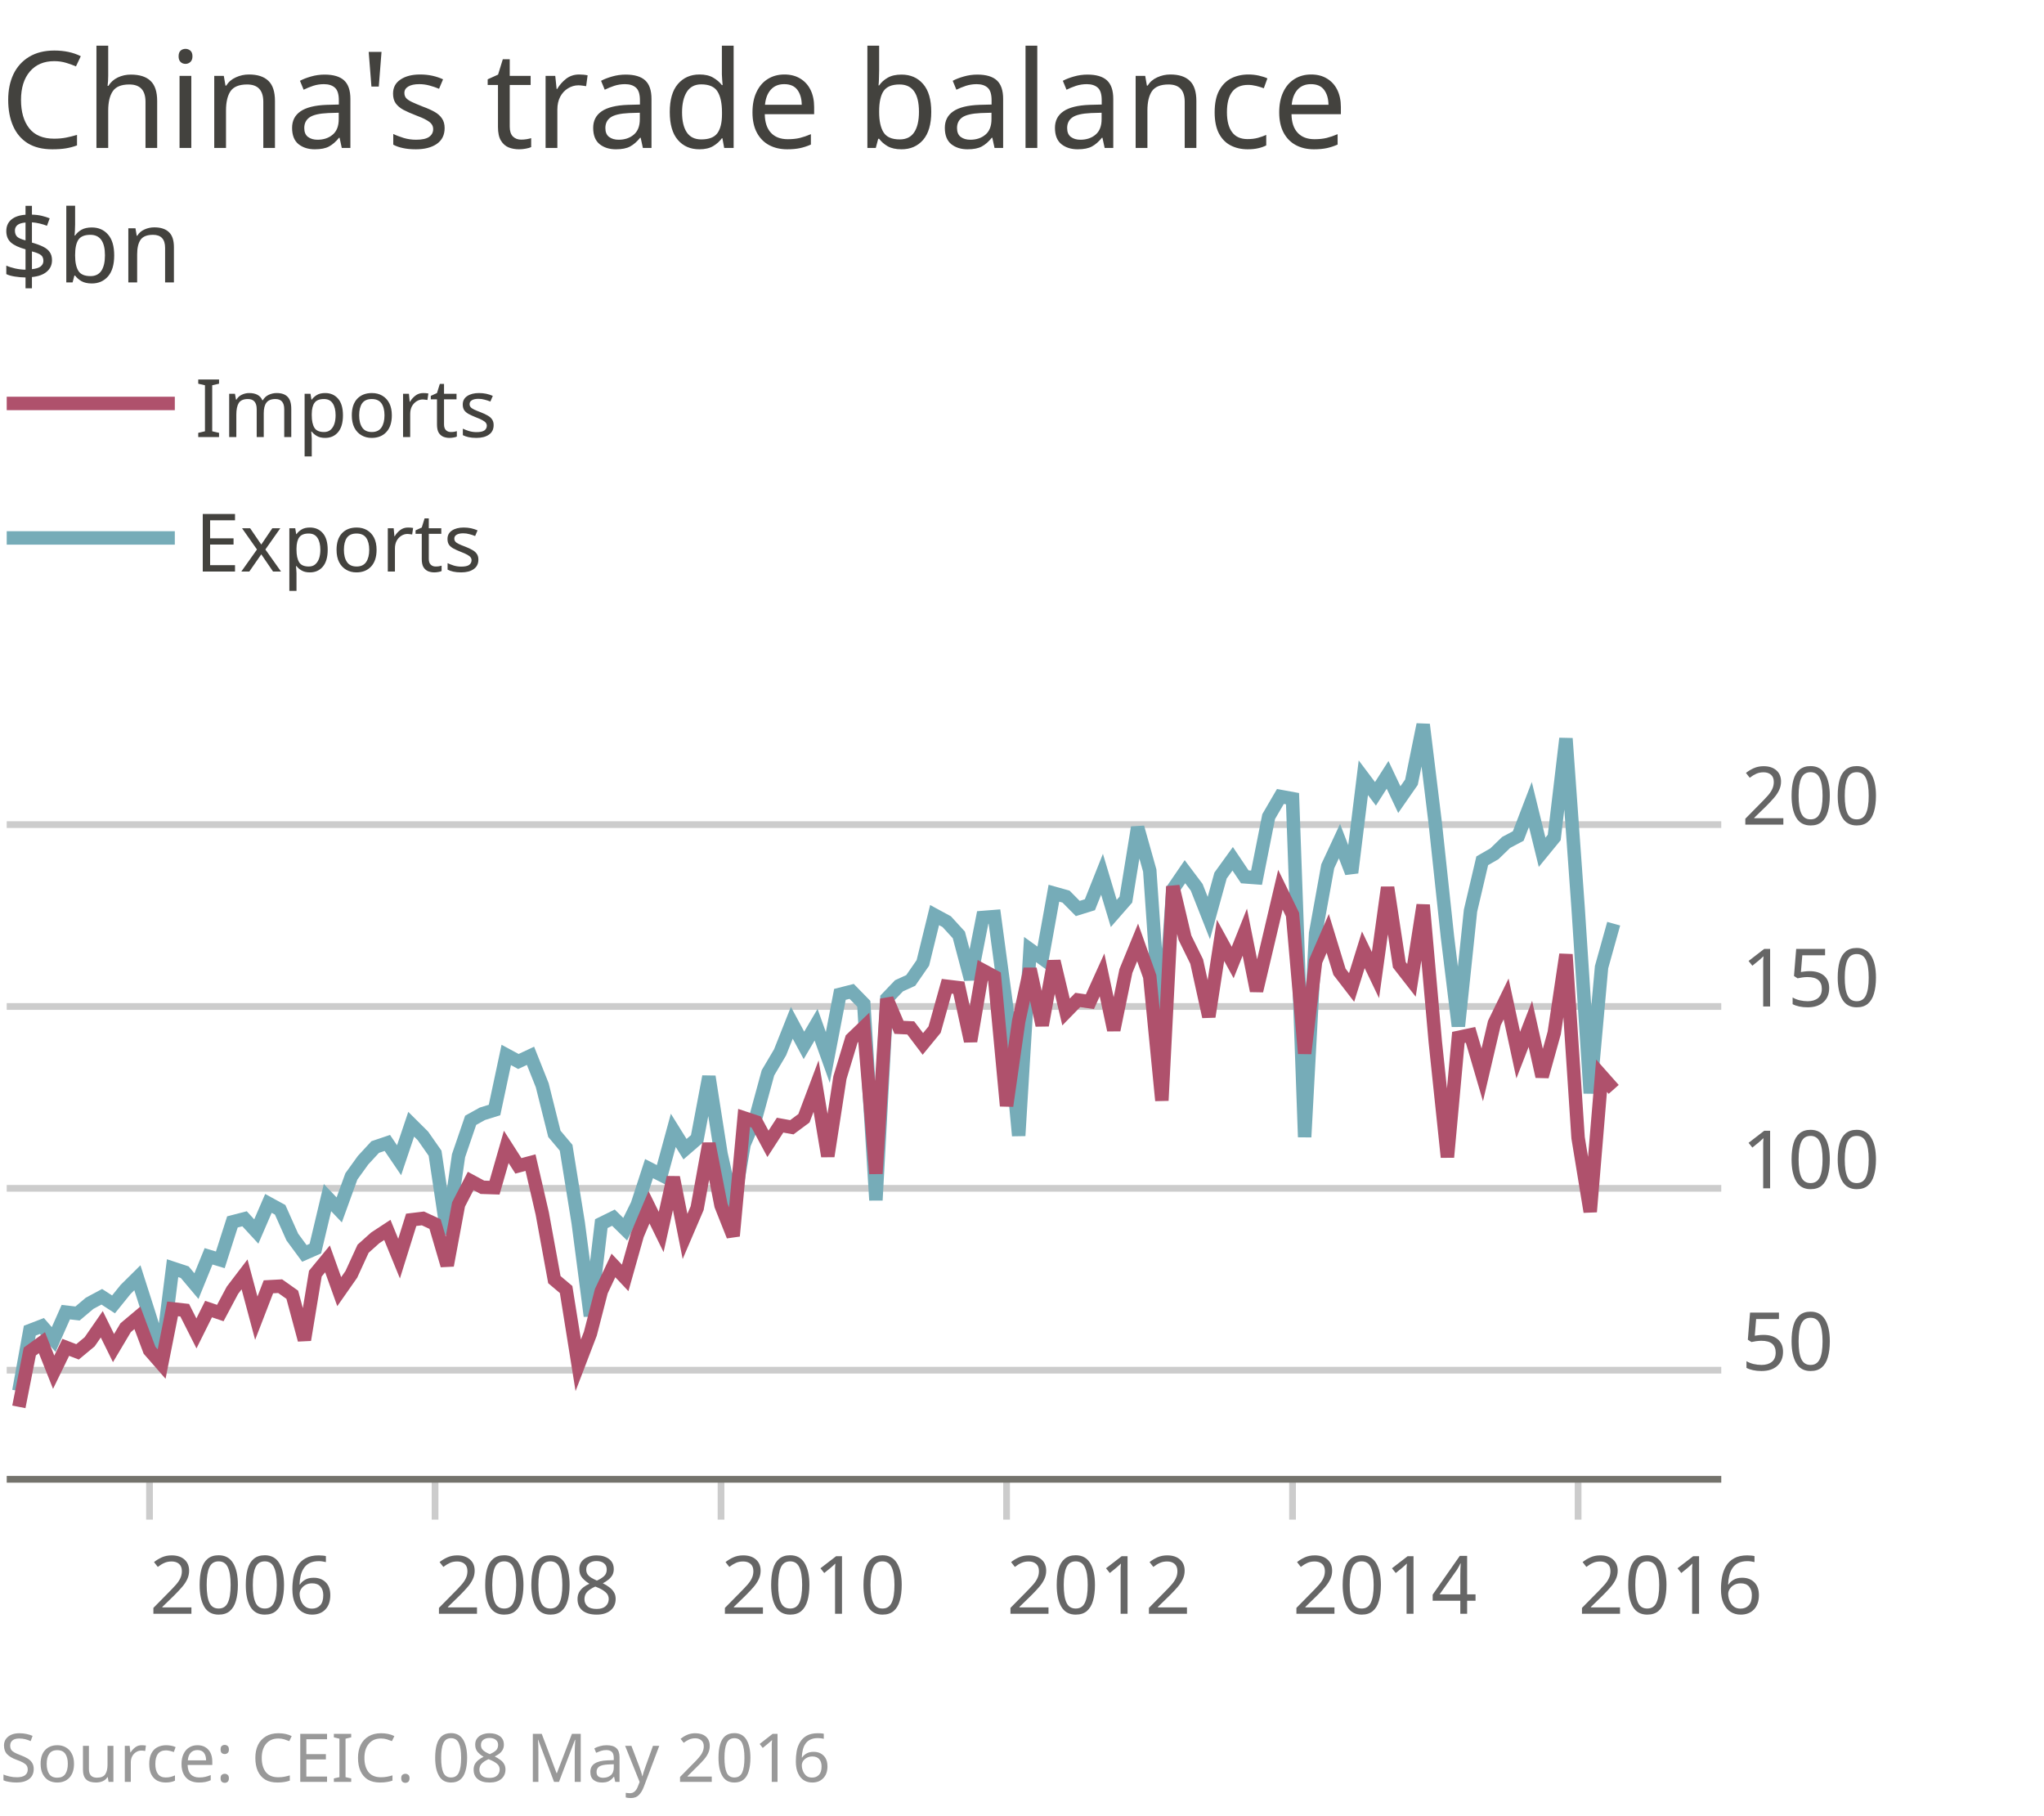
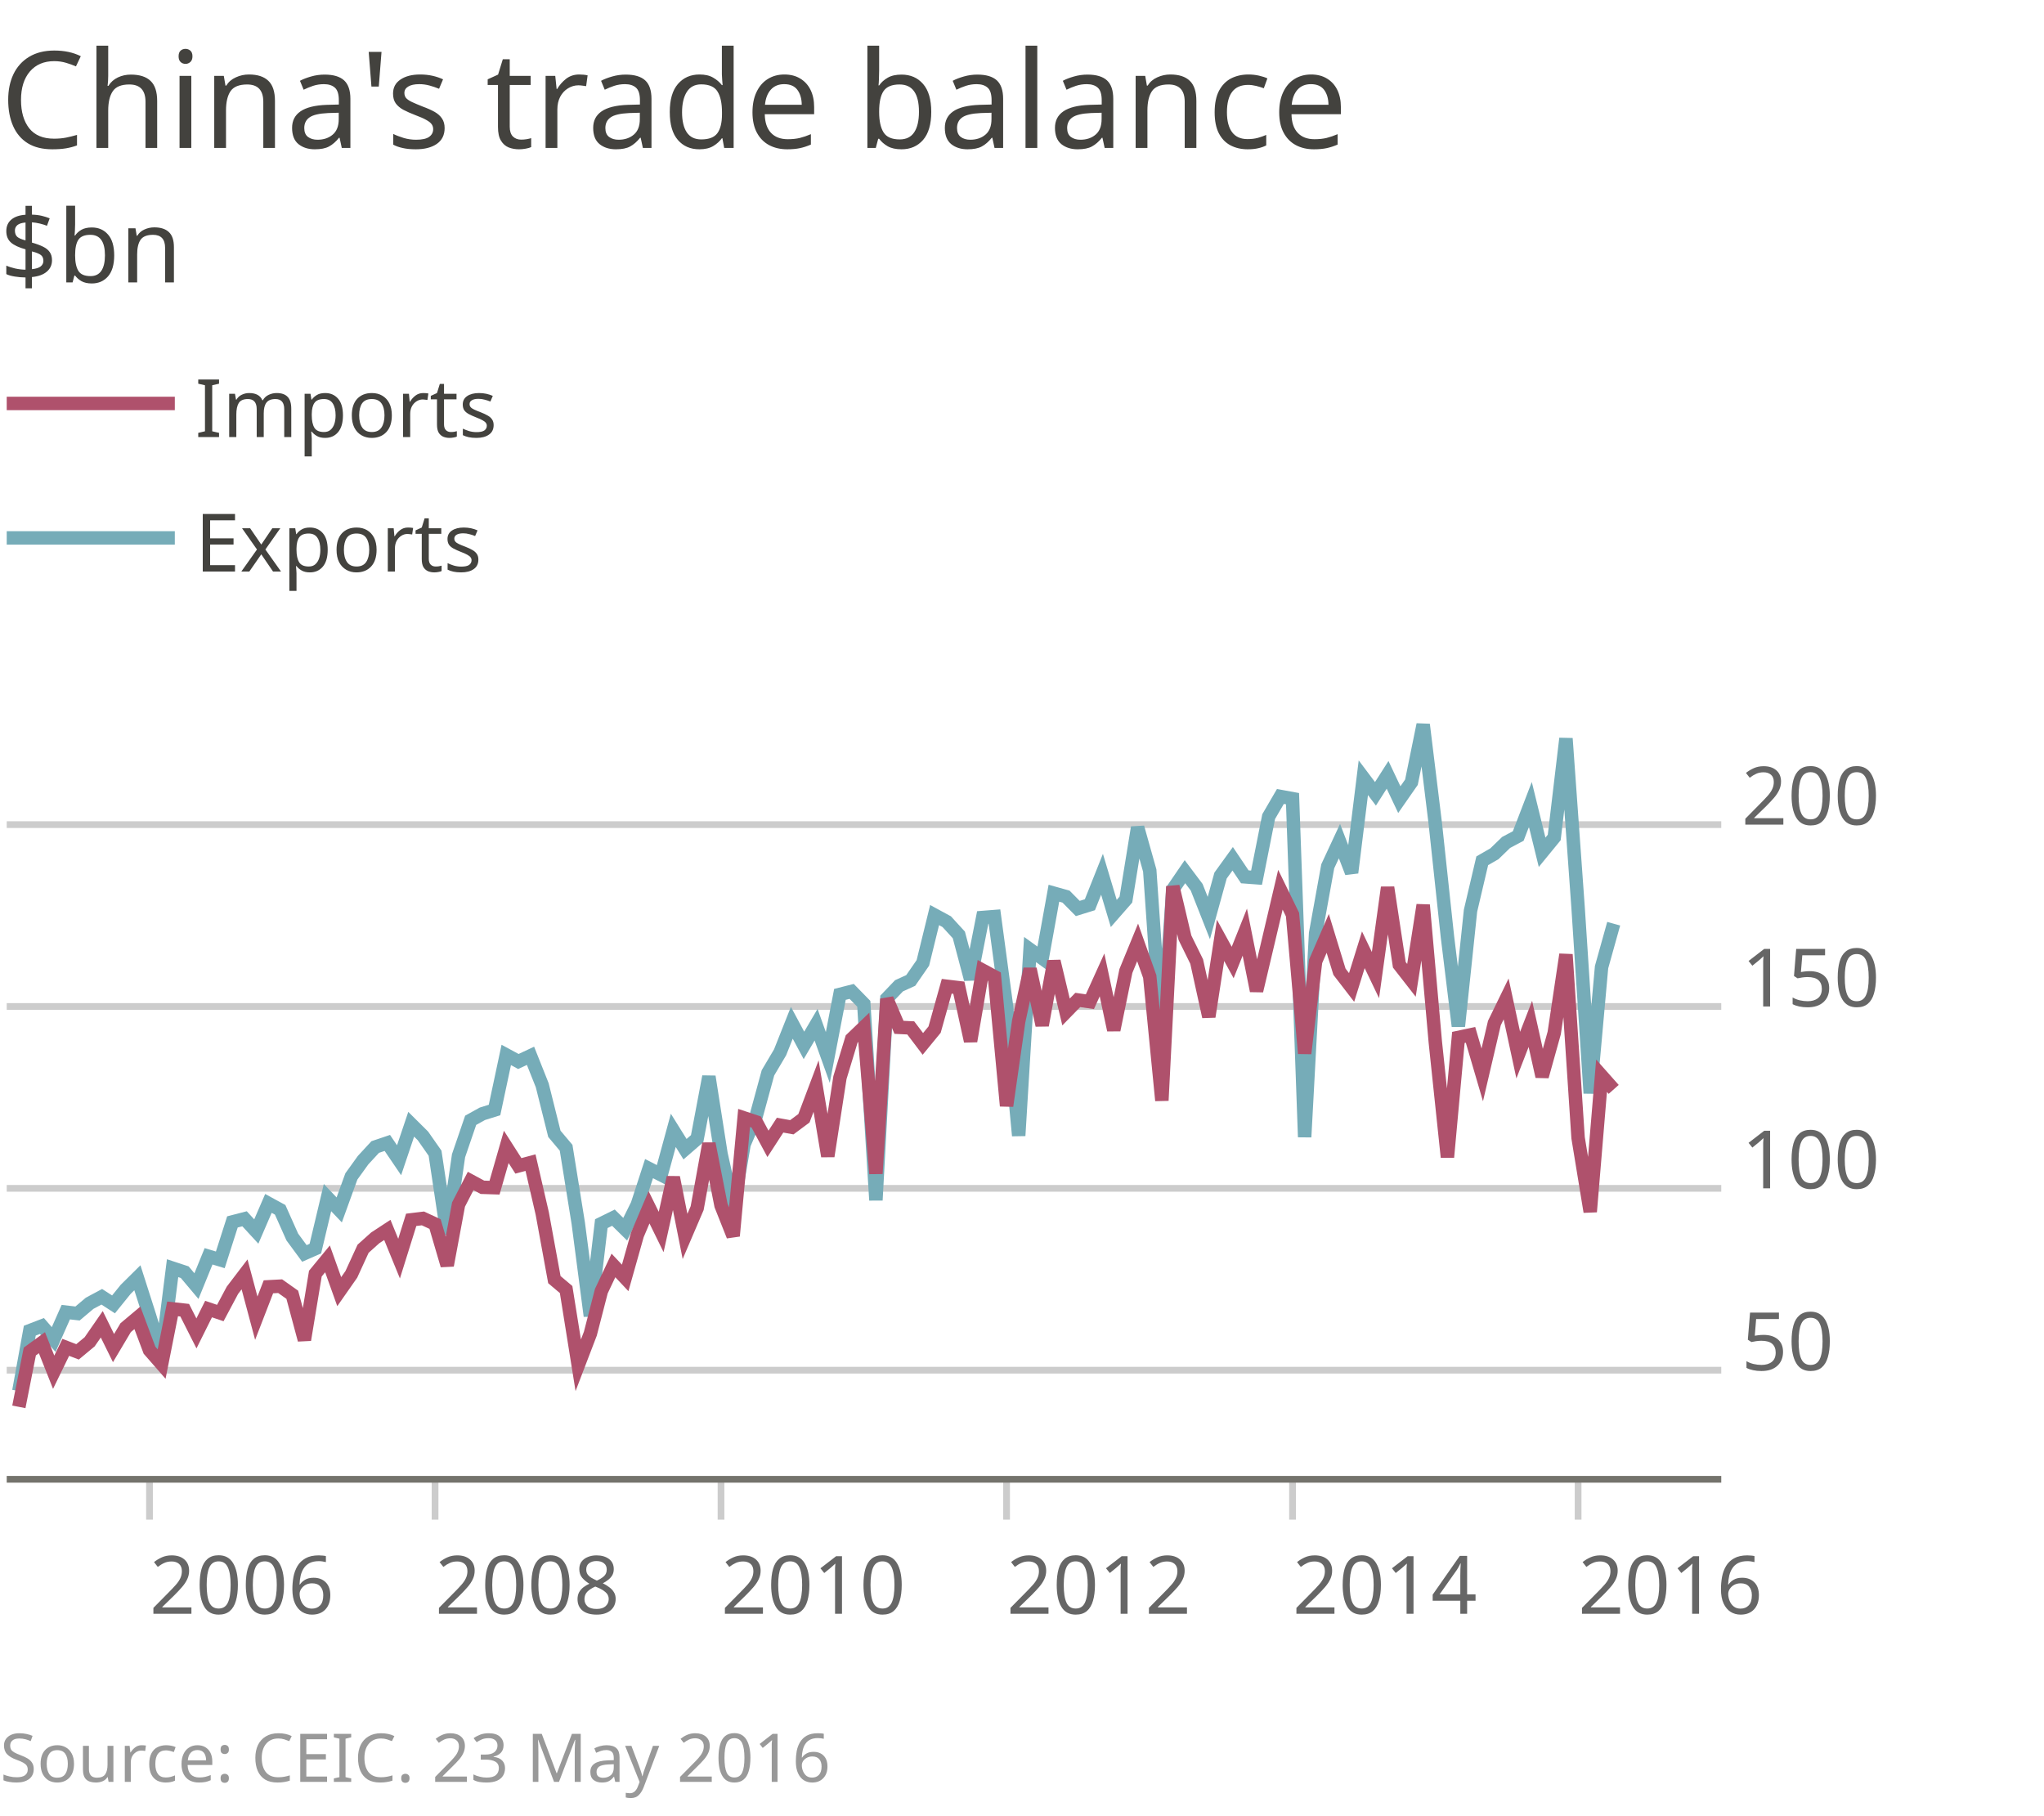
<svg xmlns="http://www.w3.org/2000/svg" viewBox="0 0 304 270">
  <text class="chart-title" font-family="MetricWeb,sans-serif" fill="#43423e" font-size="20" y="22">China's trade balance</text>
  <text class="chart-subtitle" font-family="MetricWeb,sans-serif" fill="#43423e" font-size="15" y="42">$bn</text>
-   <text class="chart-source" font-family="MetricWeb,sans-serif" font-size="10" fill-opacity="0.4" y="265">Source: CEIC. 08 May 2016</text>
+   <text class="chart-source" font-family="MetricWeb,sans-serif" font-size="10" fill-opacity="0.4" y="265">Source: CEIC. 23 May 2016</text>
  <g transform="translate(1,100)">
    <g transform="translate(0,120)" class="x axis">
      <g class="tick" style="" transform="translate(21.23546,0)">
        <line y2="6" x2="0" fill="none" stroke="#000" stroke-opacity="0.2" />
        <text dy="0" style="" y="20" x="0" font-family="MetricWeb,sans-serif" fill-opacity="0.6" font-size="12" text-anchor="start">2006</text>
      </g>
      <g class="tick" style="" transform="translate(63.70637,0)">
        <line y2="6" x2="0" fill="none" stroke="#000" stroke-opacity="0.2" />
        <text dy="0" style="" y="20" x="0" font-family="MetricWeb,sans-serif" fill-opacity="0.6" font-size="12" text-anchor="start">2008</text>
      </g>
      <g class="tick" style="" transform="translate(106.2355,0)">
        <line y2="6" x2="0" fill="none" stroke="#000" stroke-opacity="0.2" />
        <text dy="0" style="" y="20" x="0" font-family="MetricWeb,sans-serif" fill-opacity="0.6" font-size="12" text-anchor="start">2010</text>
      </g>
      <g class="tick" style="" transform="translate(148.7064,0)">
        <line y2="6" x2="0" fill="none" stroke="#000" stroke-opacity="0.2" />
        <text dy="0" style="" y="20" x="0" font-family="MetricWeb,sans-serif" fill-opacity="0.6" font-size="12" text-anchor="start">2012</text>
      </g>
      <g class="tick" style="" transform="translate(191.2355,0)">
        <line y2="6" x2="0" fill="none" stroke="#000" stroke-opacity="0.2" />
        <text dy="0" style="" y="20" x="0" font-family="MetricWeb,sans-serif" fill-opacity="0.6" font-size="12" text-anchor="start">2014</text>
      </g>
      <g class="tick" style="" transform="translate(233.7064,0)">
        <line y2="6" x2="0" fill="none" stroke="#000" stroke-opacity="0.2" />
        <text dy="0" style="" y="20" x="0" font-family="MetricWeb,sans-serif" fill-opacity="0.6" font-size="12" text-anchor="start">2016</text>
      </g>
      <path class="domain" d="M0,0V0H255V0" fill="none" stroke="#74736c" />
    </g>
    <g transform="translate(255,0)" class="y axis">
      <g class="tick" style="" transform="translate(0,103.7727)">
        <line x2="-255" y2="0" fill="none" stroke="#000" stroke-opacity="0.2" />
        <text dy="0" style="text-anchor: start;" x="3" y="0" font-family="MetricWeb,sans-serif" fill-opacity="0.6" font-size="12">50</text>
      </g>
      <g class="tick" style="" transform="translate(0,76.72727)">
        <line x2="-255" y2="0" fill="none" stroke="#000" stroke-opacity="0.2" />
        <text dy="0" style="text-anchor: start;" x="3" y="0" font-family="MetricWeb,sans-serif" fill-opacity="0.6" font-size="12">100</text>
      </g>
      <g class="tick" style="" transform="translate(0,49.68182)">
        <line x2="-255" y2="0" fill="none" stroke="#000" stroke-opacity="0.2" />
        <text dy="0" style="text-anchor: start;" x="3" y="0" font-family="MetricWeb,sans-serif" fill-opacity="0.6" font-size="12">150</text>
      </g>
      <g class="tick" style="" transform="translate(0,22.63636)">
        <line x2="-255" y2="0" fill="none" stroke="#000" stroke-opacity="0.2" />
        <text dy="0" style="text-anchor: start;" x="3" y="0" font-family="MetricWeb,sans-serif" fill-opacity="0.6" font-size="12">200</text>
      </g>
      <path class="domain" d="M-255,1H0V120H-255" fill="none" stroke="#000" stroke-opacity="0" />
    </g>
    <g class="chart-key" transform="translate(0,-35)">
      <g class="key-element" transform="translate(0,0)">
        <text x="28" font-family="MetricWeb,sans-serif" font-size="12" fill="#43423e">Imports</text>
        <line x1="0" x2="25" y1="-5" y2="-5" stroke-width="2" fill="none" stroke="#af516c" />
      </g>
      <g class="key-element" transform="translate(0,20)">
        <text x="28" font-family="MetricWeb,sans-serif" font-size="12" fill="#43423e">Exports</text>
        <line x1="0" x2="25" y1="-5" y2="-5" stroke-width="2" fill="none" stroke="#76acb8" />
      </g>
    </g>
    <g>
-       <path d="M1.804,106.871L3.433,97.894L5.236,97.2L6.982,99.214L8.785,95.14L10.53,95.343L12.334,93.82L14.138,92.854L15.883,93.987L17.687,91.755L19.432,90.027L21.235,95.665L23.039,101.551L24.668,88.602L26.472,89.196L28.217,91.27L30.021,86.836L31.766,87.363L33.569,81.722L35.373,81.255L37.118,83.149L38.922,78.97L40.667,79.922L42.471,83.965L44.274,86.412L45.903,85.693L47.707,78.107L49.452,79.938L51.256,74.96L53.001,72.538L54.805,70.585L56.608,69.976L58.354,72.549L60.157,67.196L61.903,68.93L63.706,71.505L65.51,83.56L67.197,71.879L69.001,66.608L70.746,65.641L72.55,65.08L74.295,56.889L76.099,57.864L77.902,57.019L79.648,61.405L81.451,68.621L83.196,70.692L85,81.891L86.804,95.716L88.433,81.979L90.236,81.09L91.982,82.808L93.785,79.155L95.53,73.795L97.334,74.722L99.138,68.106L100.883,70.906L102.687,69.342L104.432,60.108L106.235,71.602L108.039,79.69L109.668,70.176L111.472,65.952L113.217,59.549L115.021,56.5L116.766,52.105L118.569,55.468L120.373,52.394L122.118,57.265L123.922,47.883L125.667,47.438L127.471,49.285L129.274,78.493L130.903,48.492L132.707,46.607L134.452,45.81L136.256,43.201L138.001,36.09L139.805,37.07L141.608,39.041L143.354,45.63L145.157,36.449L146.903,36.312L148.706,49.715L150.51,68.9L152.197,41.212L154.001,42.514L155.746,32.837L157.55,33.344L159.295,35.11L161.099,34.551L162.902,30.02L164.648,35.85L166.451,33.789L168.196,23.053L170,29.47L171.804,55.433L173.433,32.27L175.236,29.635L176.982,31.958L178.785,36.529L180.53,30.214L182.334,27.716L184.138,30.401L185.883,30.531L187.687,21.444L189.432,18.448L191.235,18.779L193.039,69.104L194.668,38.805L196.472,28.835L198.217,25.085L200.021,29.783L201.766,15.663L203.569,18.057L205.373,15.233L207.118,18.922L208.922,16.329L210.667,7.755L212.471,22.497L214.274,39.301L215.903,52.62L217.707,35.439L219.452,28.014L221.256,26.977L223.001,25.289L224.805,24.33L226.608,19.632L228.354,26.75L230.157,24.549L231.903,9.826L233.706,34.977L235.51,62.585L237.197,43.833L239.001,37.369" stroke-width="2" fill="none" stroke="#76acb8" />
+       <path d="M1.804,106.871L3.433,97.894L5.236,97.2L6.982,99.214L8.785,95.14L10.53,95.343L12.334,93.82L14.138,92.854L15.883,93.987L17.687,91.755L19.432,90.027L21.235,95.665L23.039,101.551L24.668,88.602L26.472,89.196L28.217,91.27L30.021,86.836L31.766,87.363L33.569,81.722L35.373,81.255L37.118,83.149L38.922,78.97L40.667,79.922L42.471,83.965L44.274,86.412L45.903,85.693L47.707,78.107L49.452,79.938L51.256,74.96L53.001,72.538L54.805,70.585L56.608,69.976L58.354,72.549L60.157,67.196L61.903,68.93L63.706,71.505L65.51,83.56L67.197,71.879L69.001,66.608L70.746,65.641L72.55,65.08L74.295,56.889L76.099,57.864L77.902,57.019L79.648,61.405L81.451,68.621L83.196,70.692L85,81.891L86.804,95.716L88.433,81.979L90.236,81.09L91.982,82.808L93.785,79.155L95.53,73.795L97.334,74.722L99.138,68.106L100.883,70.906L102.687,69.342L104.432,60.108L106.235,71.602L108.039,79.69L109.668,70.176L111.472,65.952L113.217,59.549L115.021,56.5L116.766,52.105L118.569,55.468L120.373,52.394L122.118,57.265L123.922,47.883L125.667,47.438L127.471,49.285L129.274,78.493L130.903,48.492L132.707,46.607L134.452,45.81L136.256,43.201L138.001,36.09L139.805,37.07L141.608,39.041L143.354,45.63L145.157,36.449L146.903,36.312L148.706,49.715L150.51,68.9L152.197,41.212L154.001,42.514L155.746,32.837L157.55,33.344L159.295,35.11L161.099,34.551L162.902,30.02L164.648,35.85L166.451,33.789L168.196,23.053L170,29.47L171.804,55.433L173.433,32.27L175.236,29.635L176.982,31.958L178.785,36.529L180.53,30.214L182.334,27.716L184.138,30.401L185.883,30.531L187.687,21.444L189.432,18.448L191.235,18.779L193.039,69.104L194.668,38.805L196.472,28.835L198.217,25.085L200.021,29.783L201.766,15.663L203.569,18.057L205.373,15.233L207.118,18.922L208.922,16.329L210.667,7.755L212.471,22.497L214.274,39.301L215.903,52.62L217.707,35.439L219.452,28.014L221.256,26.977L223.001,25.289L224.805,24.33L226.608,19.632L228.354,26.75L230.157,24.549L231.903,9.826L233.706,34.977L235.51,62.585L237.197,43.833L239.001,37.372" stroke-width="2" fill="none" stroke="#76acb8" />
      <path d="M1.804,109.227L3.433,100.995L5.236,99.683L6.982,104.076L8.785,100.375L10.53,101.047L12.334,99.55L14.138,96.945L15.883,100.486L17.687,97.451L19.432,95.986L21.235,100.798L23.039,102.862L24.668,94.655L26.472,94.853L28.217,98.304L30.021,94.681L31.766,95.273L33.569,91.889L35.373,89.524L37.118,96.039L38.922,91.372L40.667,91.279L42.471,92.555L44.274,99.262L45.903,89.41L47.707,87.219L49.452,92.094L51.256,89.515L53.001,85.713L54.805,84.094L56.608,82.911L58.354,87.181L60.157,81.412L61.903,81.201L63.706,82.042L65.51,88.188L67.197,79.131L69.001,75.63L70.746,76.572L72.55,76.629L74.295,70.563L76.099,73.386L77.902,72.906L79.648,80.466L81.451,90.305L83.196,91.777L85,103.046L86.804,98.335L88.433,92.019L90.236,88.195L91.982,90.05L93.785,83.664L95.53,79.545L97.334,83.221L99.138,75.101L100.883,83.881L102.687,79.67L104.432,70.077L106.235,79.266L108.039,83.808L109.668,66.262L111.472,66.861L113.217,70.113L115.021,67.33L116.766,67.646L118.569,66.306L120.373,61.522L122.118,71.949L123.922,60.264L125.667,54.513L127.471,52.779L129.274,74.541L130.903,48.567L132.707,52.785L134.452,52.868L136.256,55.249L138.001,53.12L139.805,46.676L141.608,46.891L143.354,54.843L145.157,44.307L146.903,45.248L148.706,64.47L150.51,51.87L152.197,44.105L154.001,52.481L155.746,42.952L157.55,50.503L159.295,48.712L161.099,48.972L162.902,44.986L164.648,53.185L166.451,44.409L168.196,40.156L170,45.236L171.804,63.669L173.433,31.825L175.236,39.459L176.982,43.006L178.785,51.201L180.53,39.852L182.334,43.142L184.138,38.627L185.883,47.357L187.687,39.727L189.432,32.318L191.235,36.017L193.039,56.669L194.668,42.972L196.472,38.816L198.217,44.515L200.021,46.856L201.766,41.249L203.569,45.014L205.373,31.981L207.118,43.482L208.922,45.795L210.667,34.59L212.471,54.969L214.274,72.091L215.903,54.286L217.707,53.903L219.452,59.856L221.256,52.15L223.001,48.561L224.805,56.915L226.608,52.271L228.354,60.093L230.157,53.62L231.903,41.95L233.706,69.209L235.51,80.215L237.197,59.983L239.001,62.014" stroke-width="2" fill="none" stroke="#af516c" />
    </g>
  </g>
</svg>
